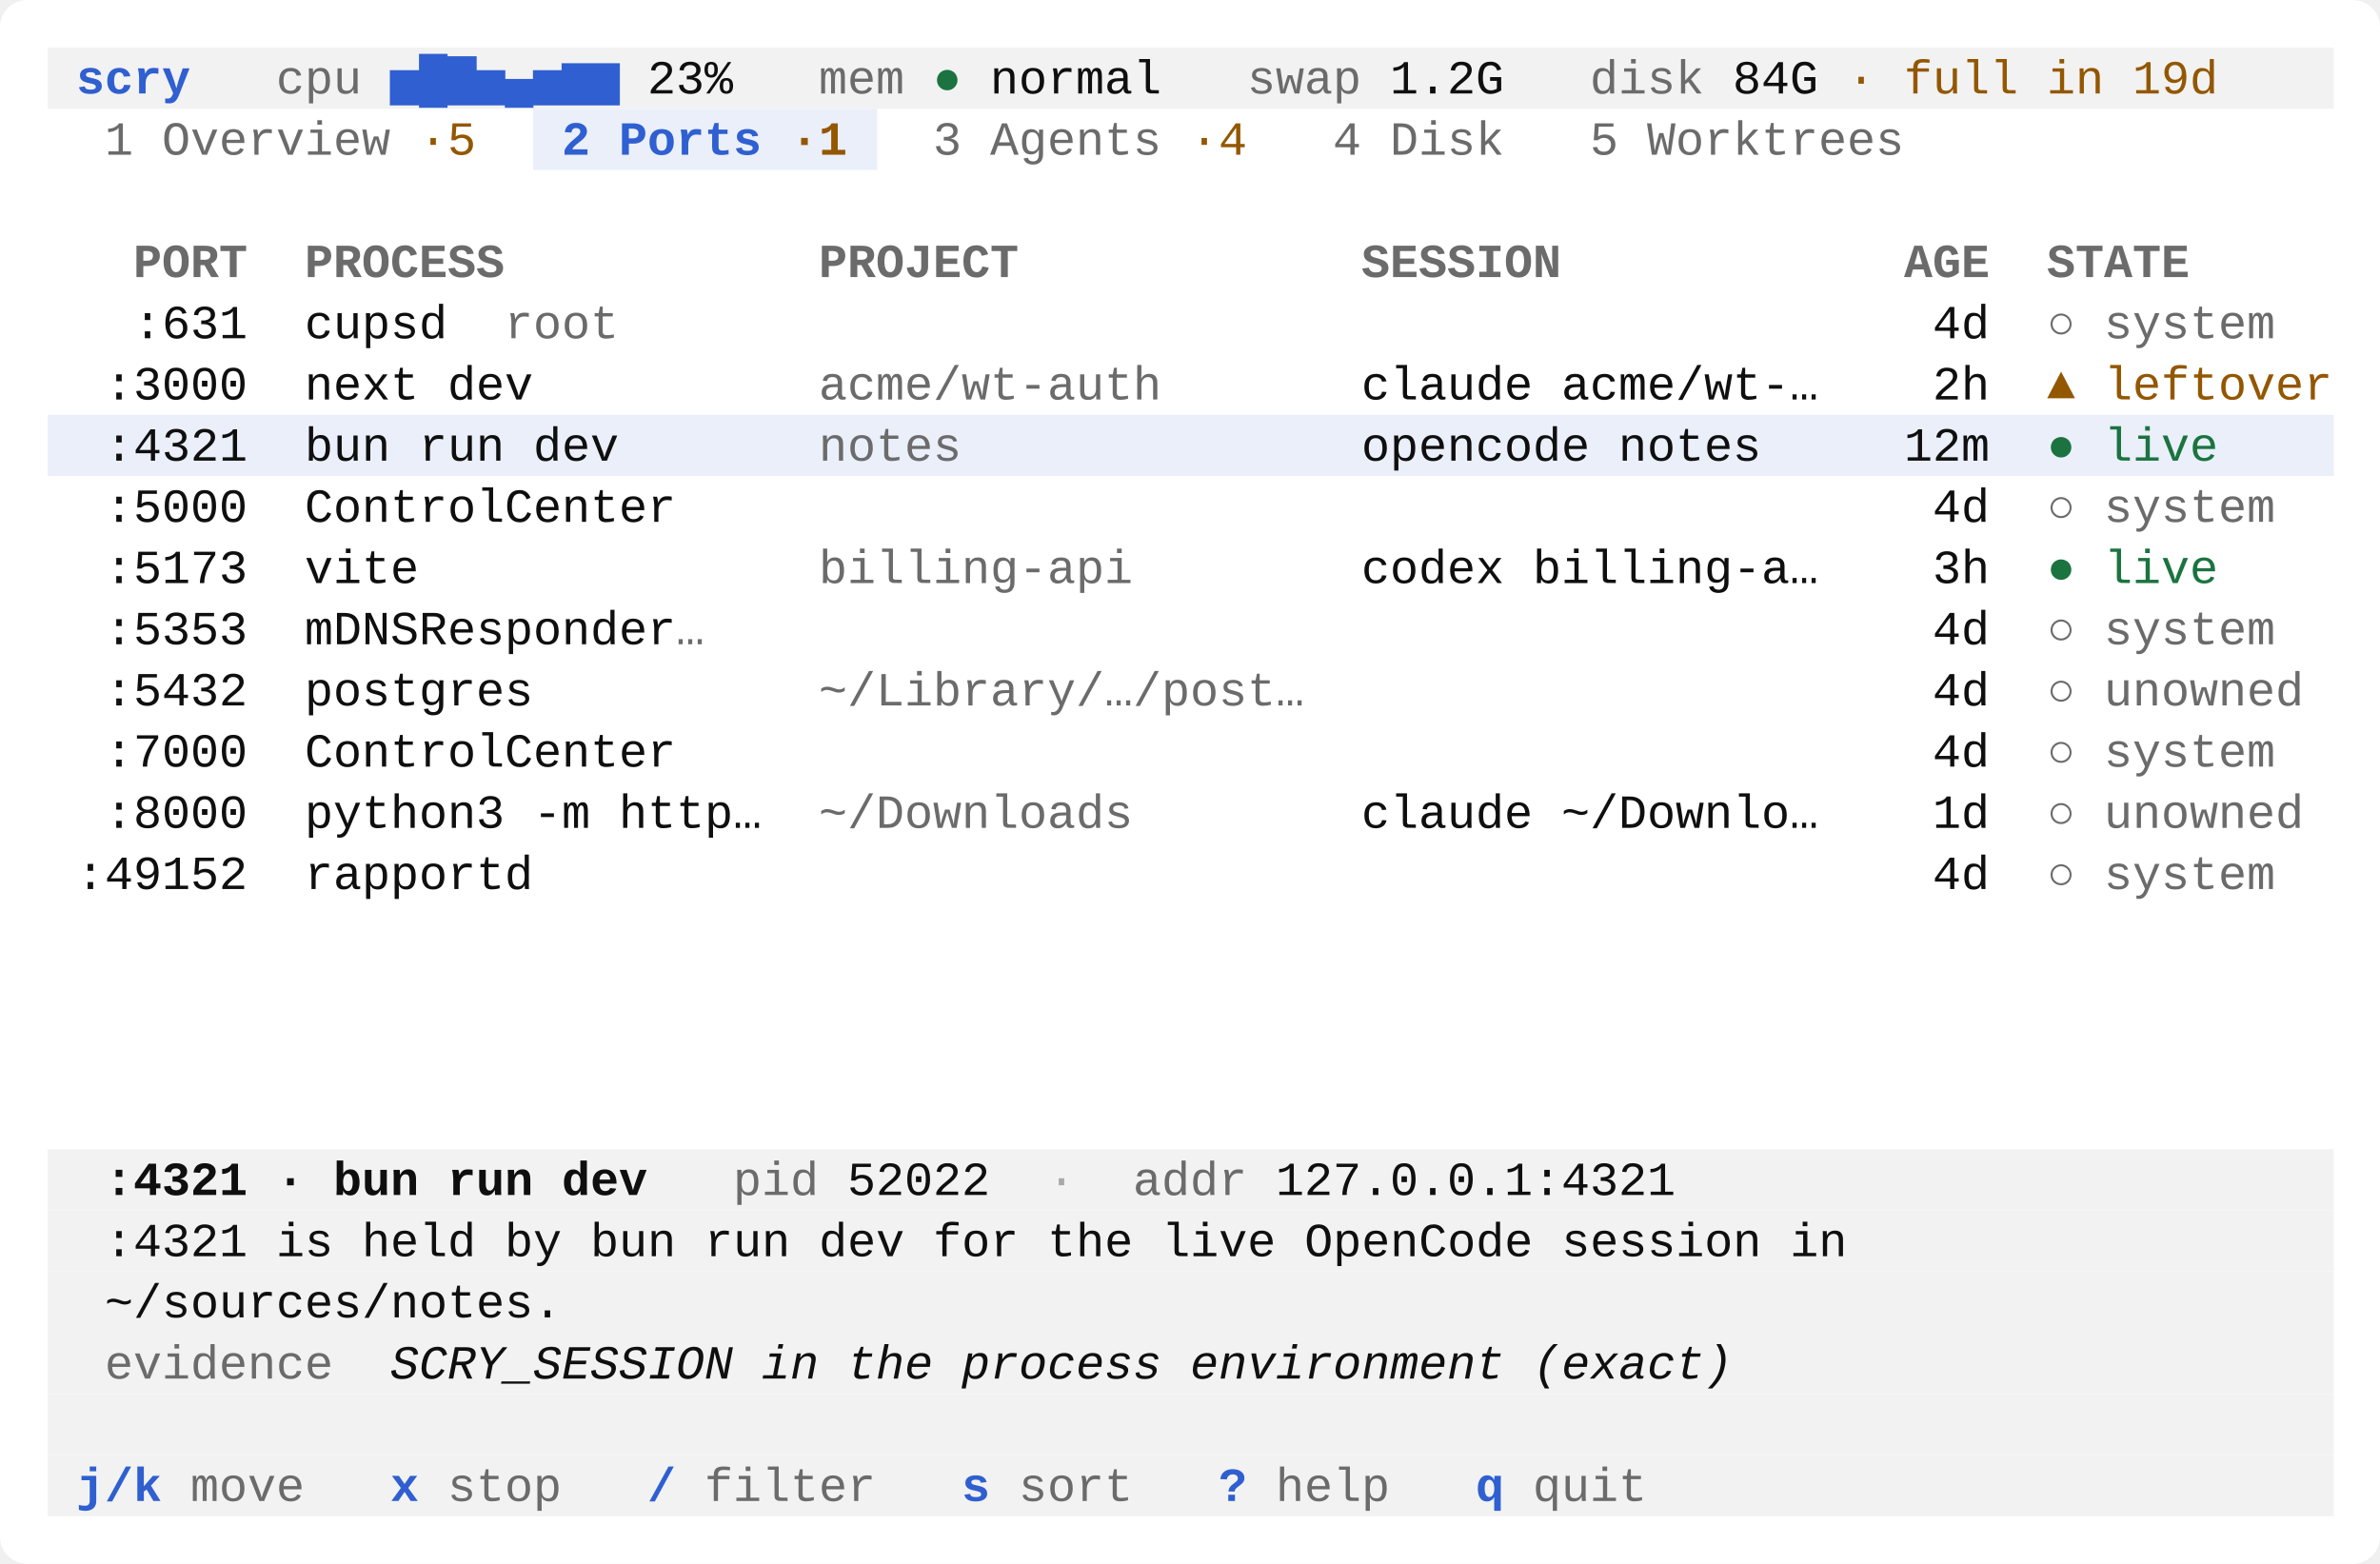
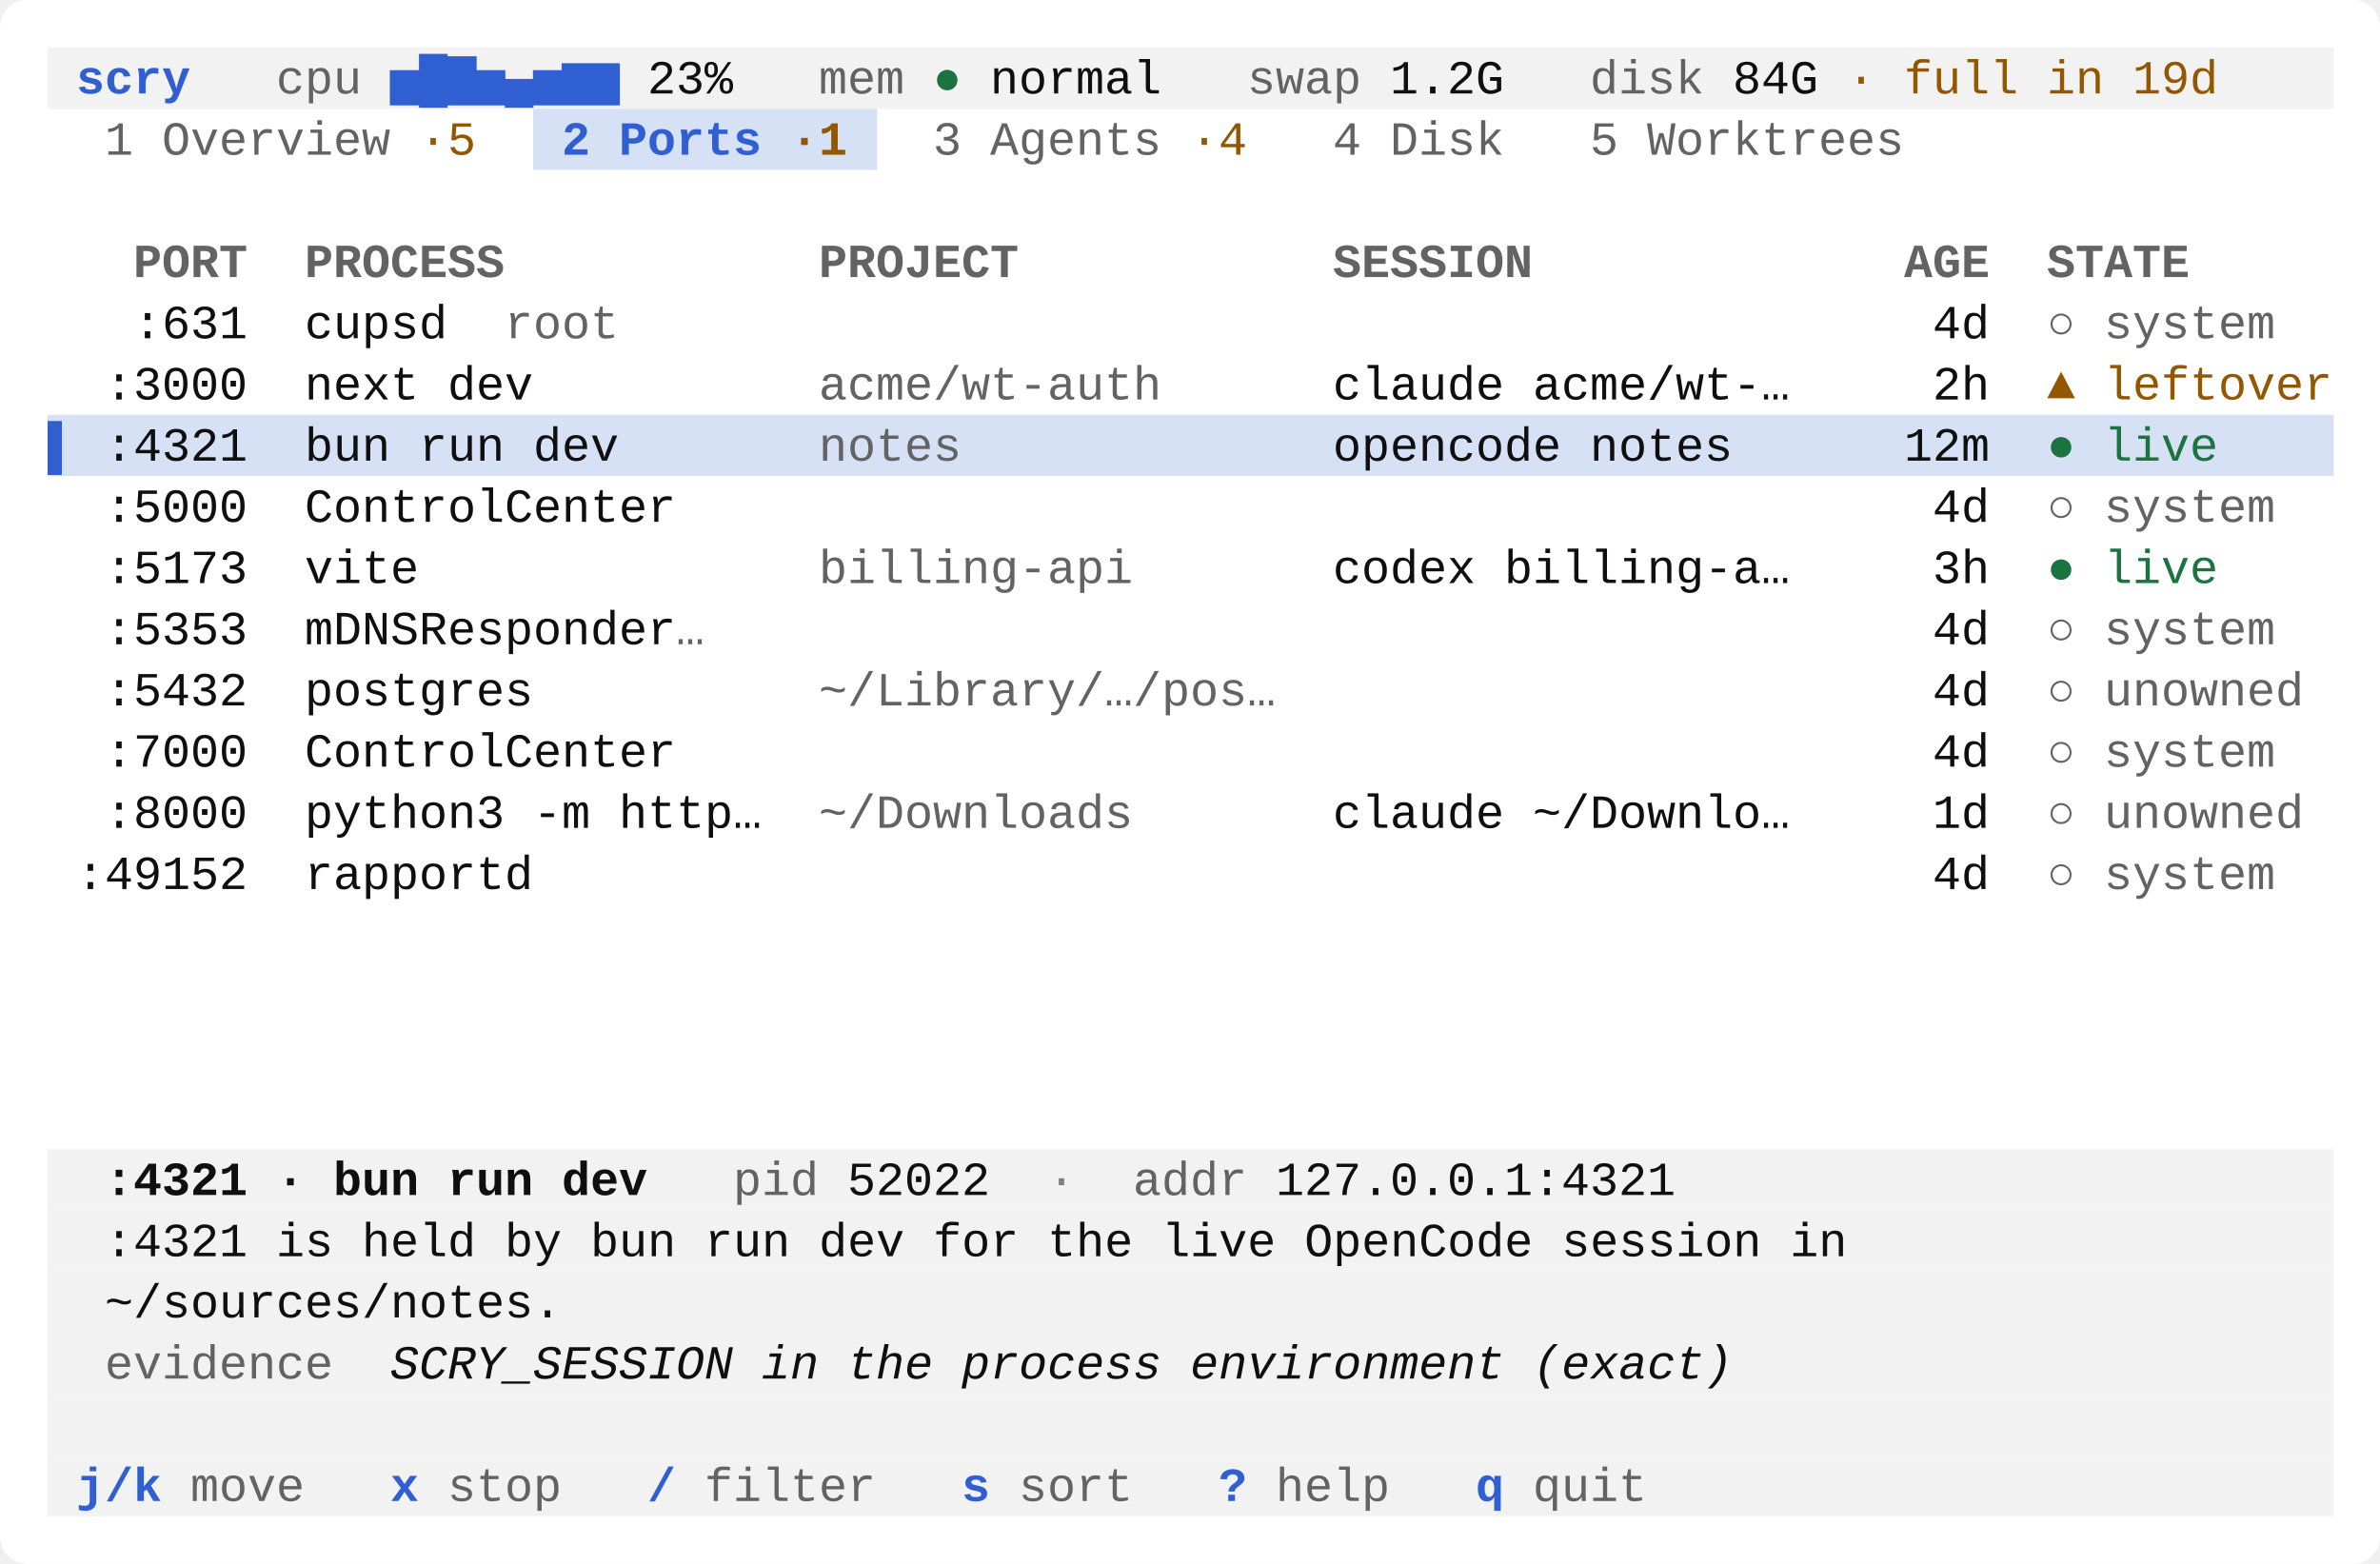
<svg xmlns="http://www.w3.org/2000/svg" width="700" height="460" viewBox="0 0 700 460">
  <style>text{font-family:ui-monospace,SFMono-Regular,"SF Mono",Menlo,Consolas,"Liberation Mono","DejaVu Sans Mono",monospace;font-size:14px;white-space:pre}</style>
  <rect width="700" height="460" rx="8" fill="#ffffff" />
  <g transform="translate(14 14)">
    <rect x="0.0" y="0" width="672.4" height="18" fill="#f2f2f2" />
    <text x="8.4" y="13.5" fill="#2f5fd0" textLength="33.6" lengthAdjust="spacingAndGlyphs" xml:space="preserve" font-weight="700">scry</text>
-     <text x="67.2" y="13.5" fill="#6b6b6b" textLength="25.2" lengthAdjust="spacingAndGlyphs" xml:space="preserve">cpu</text>
+     <text x="67.2" y="13.5" fill="#636363" textLength="25.2" lengthAdjust="spacingAndGlyphs" xml:space="preserve">cpu</text>
    <text x="100.8" y="13.5" fill="#2f5fd0" textLength="67.2" lengthAdjust="spacingAndGlyphs" xml:space="preserve">▅█▇▅▄▅▆▆</text>
    <text x="176.4" y="13.5" fill="#0f0f0f" textLength="25.2" lengthAdjust="spacingAndGlyphs" xml:space="preserve">23%</text>
-     <text x="226.8" y="13.5" fill="#6b6b6b" textLength="25.2" lengthAdjust="spacingAndGlyphs" xml:space="preserve">mem</text>
+     <text x="226.8" y="13.5" fill="#636363" textLength="25.2" lengthAdjust="spacingAndGlyphs" xml:space="preserve">mem</text>
    <text x="260.4" y="13.5" fill="#1b7340" textLength="8.4" lengthAdjust="spacingAndGlyphs" xml:space="preserve">●</text>
    <text x="277.2" y="13.5" fill="#0f0f0f" textLength="50.4" lengthAdjust="spacingAndGlyphs" xml:space="preserve">normal</text>
-     <text x="352.8" y="13.5" fill="#6b6b6b" textLength="33.6" lengthAdjust="spacingAndGlyphs" xml:space="preserve">swap</text>
+     <text x="352.8" y="13.5" fill="#636363" textLength="33.6" lengthAdjust="spacingAndGlyphs" xml:space="preserve">swap</text>
    <text x="394.8" y="13.5" fill="#0f0f0f" textLength="33.6" lengthAdjust="spacingAndGlyphs" xml:space="preserve">1.2G</text>
-     <text x="453.6" y="13.5" fill="#6b6b6b" textLength="33.6" lengthAdjust="spacingAndGlyphs" xml:space="preserve">disk</text>
+     <text x="453.6" y="13.5" fill="#636363" textLength="33.6" lengthAdjust="spacingAndGlyphs" xml:space="preserve">disk</text>
    <text x="495.6" y="13.5" fill="#0f0f0f" textLength="25.2" lengthAdjust="spacingAndGlyphs" xml:space="preserve">84G</text>
    <text x="529.2" y="13.5" fill="#935700" textLength="109.2" lengthAdjust="spacingAndGlyphs" xml:space="preserve">· full in 19d</text>
-     <rect x="142.8" y="18" width="101.2" height="18" fill="#eaeffa" />
-     <text x="16.8" y="31.5" fill="#6b6b6b" textLength="84.0" lengthAdjust="spacingAndGlyphs" xml:space="preserve">1 Overview</text>
+     <rect x="142.8" y="18" width="101.2" height="18" fill="#d7e1f6" />
+     <text x="16.8" y="31.5" fill="#636363" textLength="84.0" lengthAdjust="spacingAndGlyphs" xml:space="preserve">1 Overview</text>
    <text x="109.2" y="31.5" fill="#935700" textLength="16.8" lengthAdjust="spacingAndGlyphs" xml:space="preserve">·5</text>
    <text x="151.2" y="31.5" fill="#2f5fd0" textLength="58.8" lengthAdjust="spacingAndGlyphs" xml:space="preserve" font-weight="700">2 Ports</text>
    <text x="218.4" y="31.5" fill="#935700" textLength="16.8" lengthAdjust="spacingAndGlyphs" xml:space="preserve" font-weight="700">·1</text>
-     <text x="260.4" y="31.5" fill="#6b6b6b" textLength="67.2" lengthAdjust="spacingAndGlyphs" xml:space="preserve">3 Agents</text>
+     <text x="260.4" y="31.5" fill="#636363" textLength="67.2" lengthAdjust="spacingAndGlyphs" xml:space="preserve">3 Agents</text>
    <text x="336.0" y="31.5" fill="#935700" textLength="16.8" lengthAdjust="spacingAndGlyphs" xml:space="preserve">·4</text>
-     <text x="378.0" y="31.5" fill="#6b6b6b" textLength="50.4" lengthAdjust="spacingAndGlyphs" xml:space="preserve">4 Disk</text>
-     <text x="453.6" y="31.5" fill="#6b6b6b" textLength="92.4" lengthAdjust="spacingAndGlyphs" xml:space="preserve">5 Worktrees</text>
-     <text x="25.2" y="67.5" fill="#6b6b6b" textLength="33.6" lengthAdjust="spacingAndGlyphs" xml:space="preserve" font-weight="700">PORT</text>
-     <text x="75.6" y="67.5" fill="#6b6b6b" textLength="58.8" lengthAdjust="spacingAndGlyphs" xml:space="preserve" font-weight="700">PROCESS</text>
-     <text x="226.8" y="67.5" fill="#6b6b6b" textLength="58.8" lengthAdjust="spacingAndGlyphs" xml:space="preserve" font-weight="700">PROJECT</text>
-     <text x="386.4" y="67.5" fill="#6b6b6b" textLength="58.8" lengthAdjust="spacingAndGlyphs" xml:space="preserve" font-weight="700">SESSION</text>
-     <text x="546.0" y="67.5" fill="#6b6b6b" textLength="25.2" lengthAdjust="spacingAndGlyphs" xml:space="preserve" font-weight="700">AGE</text>
-     <text x="588.0" y="67.5" fill="#6b6b6b" textLength="42.0" lengthAdjust="spacingAndGlyphs" xml:space="preserve" font-weight="700">STATE</text>
+     <text x="378.0" y="31.5" fill="#636363" textLength="50.4" lengthAdjust="spacingAndGlyphs" xml:space="preserve">4 Disk</text>
+     <text x="453.6" y="31.5" fill="#636363" textLength="92.4" lengthAdjust="spacingAndGlyphs" xml:space="preserve">5 Worktrees</text>
+     <text x="25.2" y="67.5" fill="#636363" textLength="33.6" lengthAdjust="spacingAndGlyphs" xml:space="preserve" font-weight="700">PORT</text>
+     <text x="75.6" y="67.5" fill="#636363" textLength="58.8" lengthAdjust="spacingAndGlyphs" xml:space="preserve" font-weight="700">PROCESS</text>
+     <text x="226.8" y="67.5" fill="#636363" textLength="58.8" lengthAdjust="spacingAndGlyphs" xml:space="preserve" font-weight="700">PROJECT</text>
+     <text x="378.0" y="67.5" fill="#636363" textLength="58.8" lengthAdjust="spacingAndGlyphs" xml:space="preserve" font-weight="700">SESSION</text>
+     <text x="546.0" y="67.5" fill="#636363" textLength="25.2" lengthAdjust="spacingAndGlyphs" xml:space="preserve" font-weight="700">AGE</text>
+     <text x="588.0" y="67.5" fill="#636363" textLength="42.0" lengthAdjust="spacingAndGlyphs" xml:space="preserve" font-weight="700">STATE</text>
    <text x="25.2" y="85.5" fill="#0f0f0f" textLength="33.6" lengthAdjust="spacingAndGlyphs" xml:space="preserve">:631</text>
    <text x="75.6" y="85.5" fill="#0f0f0f" textLength="42.0" lengthAdjust="spacingAndGlyphs" xml:space="preserve">cupsd</text>
-     <text x="134.4" y="85.5" fill="#6b6b6b" textLength="33.6" lengthAdjust="spacingAndGlyphs" xml:space="preserve">root</text>
+     <text x="134.4" y="85.5" fill="#636363" textLength="33.6" lengthAdjust="spacingAndGlyphs" xml:space="preserve">root</text>
    <text x="554.4" y="85.5" fill="#0f0f0f" textLength="16.8" lengthAdjust="spacingAndGlyphs" xml:space="preserve">4d</text>
-     <text x="588.0" y="85.5" fill="#6b6b6b" textLength="67.2" lengthAdjust="spacingAndGlyphs" xml:space="preserve">○ system</text>
+     <text x="588.0" y="85.5" fill="#636363" textLength="67.2" lengthAdjust="spacingAndGlyphs" xml:space="preserve">○ system</text>
    <text x="16.8" y="103.5" fill="#0f0f0f" textLength="42.0" lengthAdjust="spacingAndGlyphs" xml:space="preserve">:3000</text>
    <text x="75.6" y="103.5" fill="#0f0f0f" textLength="67.2" lengthAdjust="spacingAndGlyphs" xml:space="preserve">next dev</text>
-     <text x="226.8" y="103.5" fill="#6b6b6b" textLength="100.8" lengthAdjust="spacingAndGlyphs" xml:space="preserve">acme/wt-auth</text>
-     <text x="386.4" y="103.5" fill="#0f0f0f" textLength="134.4" lengthAdjust="spacingAndGlyphs" xml:space="preserve">claude acme/wt-…</text>
+     <text x="226.8" y="103.5" fill="#636363" textLength="100.8" lengthAdjust="spacingAndGlyphs" xml:space="preserve">acme/wt-auth</text>
+     <text x="378.0" y="103.5" fill="#0f0f0f" textLength="134.4" lengthAdjust="spacingAndGlyphs" xml:space="preserve">claude acme/wt-…</text>
    <text x="554.4" y="103.5" fill="#0f0f0f" textLength="16.8" lengthAdjust="spacingAndGlyphs" xml:space="preserve">2h</text>
    <text x="588.0" y="103.5" fill="#935700" textLength="84.0" lengthAdjust="spacingAndGlyphs" xml:space="preserve">▲ leftover</text>
-     <rect x="0.0" y="108" width="672.4" height="18" fill="#eaeffa" />
+     <rect x="0.0" y="108" width="672.4" height="18" fill="#d7e1f6" />
+     <text x="0.0" y="121.5" fill="#2f5fd0" textLength="8.4" lengthAdjust="spacingAndGlyphs" xml:space="preserve">▌</text>
    <text x="16.8" y="121.5" fill="#0f0f0f" textLength="42.0" lengthAdjust="spacingAndGlyphs" xml:space="preserve">:4321</text>
    <text x="75.6" y="121.5" fill="#0f0f0f" textLength="92.4" lengthAdjust="spacingAndGlyphs" xml:space="preserve">bun run dev</text>
-     <text x="226.8" y="121.5" fill="#6b6b6b" textLength="42.0" lengthAdjust="spacingAndGlyphs" xml:space="preserve">notes</text>
-     <text x="386.4" y="121.5" fill="#0f0f0f" textLength="117.6" lengthAdjust="spacingAndGlyphs" xml:space="preserve">opencode notes</text>
+     <text x="226.8" y="121.5" fill="#636363" textLength="42.0" lengthAdjust="spacingAndGlyphs" xml:space="preserve">notes</text>
+     <text x="378.0" y="121.5" fill="#0f0f0f" textLength="117.6" lengthAdjust="spacingAndGlyphs" xml:space="preserve">opencode notes</text>
    <text x="546.0" y="121.5" fill="#0f0f0f" textLength="25.2" lengthAdjust="spacingAndGlyphs" xml:space="preserve">12m</text>
    <text x="588.0" y="121.5" fill="#1b7340" textLength="50.4" lengthAdjust="spacingAndGlyphs" xml:space="preserve">● live</text>
    <text x="16.8" y="139.5" fill="#0f0f0f" textLength="42.0" lengthAdjust="spacingAndGlyphs" xml:space="preserve">:5000</text>
    <text x="75.6" y="139.5" fill="#0f0f0f" textLength="109.2" lengthAdjust="spacingAndGlyphs" xml:space="preserve">ControlCenter</text>
    <text x="554.4" y="139.5" fill="#0f0f0f" textLength="16.8" lengthAdjust="spacingAndGlyphs" xml:space="preserve">4d</text>
-     <text x="588.0" y="139.5" fill="#6b6b6b" textLength="67.2" lengthAdjust="spacingAndGlyphs" xml:space="preserve">○ system</text>
+     <text x="588.0" y="139.5" fill="#636363" textLength="67.2" lengthAdjust="spacingAndGlyphs" xml:space="preserve">○ system</text>
    <text x="16.8" y="157.5" fill="#0f0f0f" textLength="42.0" lengthAdjust="spacingAndGlyphs" xml:space="preserve">:5173</text>
    <text x="75.6" y="157.5" fill="#0f0f0f" textLength="33.6" lengthAdjust="spacingAndGlyphs" xml:space="preserve">vite</text>
-     <text x="226.8" y="157.5" fill="#6b6b6b" textLength="92.4" lengthAdjust="spacingAndGlyphs" xml:space="preserve">billing-api</text>
-     <text x="386.4" y="157.5" fill="#0f0f0f" textLength="134.4" lengthAdjust="spacingAndGlyphs" xml:space="preserve">codex billing-a…</text>
+     <text x="226.8" y="157.5" fill="#636363" textLength="92.4" lengthAdjust="spacingAndGlyphs" xml:space="preserve">billing-api</text>
+     <text x="378.0" y="157.5" fill="#0f0f0f" textLength="134.4" lengthAdjust="spacingAndGlyphs" xml:space="preserve">codex billing-a…</text>
    <text x="554.4" y="157.5" fill="#0f0f0f" textLength="16.8" lengthAdjust="spacingAndGlyphs" xml:space="preserve">3h</text>
    <text x="588.0" y="157.5" fill="#1b7340" textLength="50.4" lengthAdjust="spacingAndGlyphs" xml:space="preserve">● live</text>
    <text x="16.8" y="175.5" fill="#0f0f0f" textLength="42.0" lengthAdjust="spacingAndGlyphs" xml:space="preserve">:5353</text>
    <text x="75.6" y="175.5" fill="#0f0f0f" textLength="109.2" lengthAdjust="spacingAndGlyphs" xml:space="preserve">mDNSResponder</text>
-     <text x="184.8" y="175.5" fill="#6b6b6b" textLength="8.4" lengthAdjust="spacingAndGlyphs" xml:space="preserve">…</text>
+     <text x="184.8" y="175.5" fill="#636363" textLength="8.4" lengthAdjust="spacingAndGlyphs" xml:space="preserve">…</text>
    <text x="554.4" y="175.5" fill="#0f0f0f" textLength="16.8" lengthAdjust="spacingAndGlyphs" xml:space="preserve">4d</text>
-     <text x="588.0" y="175.5" fill="#6b6b6b" textLength="67.2" lengthAdjust="spacingAndGlyphs" xml:space="preserve">○ system</text>
+     <text x="588.0" y="175.5" fill="#636363" textLength="67.2" lengthAdjust="spacingAndGlyphs" xml:space="preserve">○ system</text>
    <text x="16.8" y="193.5" fill="#0f0f0f" textLength="42.0" lengthAdjust="spacingAndGlyphs" xml:space="preserve">:5432</text>
    <text x="75.6" y="193.5" fill="#0f0f0f" textLength="67.2" lengthAdjust="spacingAndGlyphs" xml:space="preserve">postgres</text>
-     <text x="226.8" y="193.5" fill="#6b6b6b" textLength="142.8" lengthAdjust="spacingAndGlyphs" xml:space="preserve">~/Library/…/post…</text>
+     <text x="226.8" y="193.5" fill="#636363" textLength="134.4" lengthAdjust="spacingAndGlyphs" xml:space="preserve">~/Library/…/pos…</text>
    <text x="554.4" y="193.5" fill="#0f0f0f" textLength="16.8" lengthAdjust="spacingAndGlyphs" xml:space="preserve">4d</text>
-     <text x="588.0" y="193.5" fill="#6b6b6b" textLength="75.6" lengthAdjust="spacingAndGlyphs" xml:space="preserve">○ unowned</text>
+     <text x="588.0" y="193.5" fill="#636363" textLength="75.6" lengthAdjust="spacingAndGlyphs" xml:space="preserve">○ unowned</text>
    <text x="16.8" y="211.5" fill="#0f0f0f" textLength="42.0" lengthAdjust="spacingAndGlyphs" xml:space="preserve">:7000</text>
    <text x="75.6" y="211.5" fill="#0f0f0f" textLength="109.2" lengthAdjust="spacingAndGlyphs" xml:space="preserve">ControlCenter</text>
    <text x="554.4" y="211.5" fill="#0f0f0f" textLength="16.8" lengthAdjust="spacingAndGlyphs" xml:space="preserve">4d</text>
-     <text x="588.0" y="211.5" fill="#6b6b6b" textLength="67.2" lengthAdjust="spacingAndGlyphs" xml:space="preserve">○ system</text>
+     <text x="588.0" y="211.5" fill="#636363" textLength="67.2" lengthAdjust="spacingAndGlyphs" xml:space="preserve">○ system</text>
    <text x="16.8" y="229.5" fill="#0f0f0f" textLength="42.0" lengthAdjust="spacingAndGlyphs" xml:space="preserve">:8000</text>
    <text x="75.6" y="229.5" fill="#0f0f0f" textLength="134.4" lengthAdjust="spacingAndGlyphs" xml:space="preserve">python3 -m http…</text>
-     <text x="226.8" y="229.5" fill="#6b6b6b" textLength="92.4" lengthAdjust="spacingAndGlyphs" xml:space="preserve">~/Downloads</text>
-     <text x="386.4" y="229.5" fill="#0f0f0f" textLength="134.4" lengthAdjust="spacingAndGlyphs" xml:space="preserve">claude ~/Downlo…</text>
+     <text x="226.8" y="229.5" fill="#636363" textLength="92.4" lengthAdjust="spacingAndGlyphs" xml:space="preserve">~/Downloads</text>
+     <text x="378.0" y="229.5" fill="#0f0f0f" textLength="134.4" lengthAdjust="spacingAndGlyphs" xml:space="preserve">claude ~/Downlo…</text>
    <text x="554.4" y="229.5" fill="#0f0f0f" textLength="16.8" lengthAdjust="spacingAndGlyphs" xml:space="preserve">1d</text>
-     <text x="588.0" y="229.5" fill="#6b6b6b" textLength="75.6" lengthAdjust="spacingAndGlyphs" xml:space="preserve">○ unowned</text>
+     <text x="588.0" y="229.5" fill="#636363" textLength="75.6" lengthAdjust="spacingAndGlyphs" xml:space="preserve">○ unowned</text>
    <text x="8.4" y="247.5" fill="#0f0f0f" textLength="50.4" lengthAdjust="spacingAndGlyphs" xml:space="preserve">:49152</text>
    <text x="75.6" y="247.5" fill="#0f0f0f" textLength="67.2" lengthAdjust="spacingAndGlyphs" xml:space="preserve">rapportd</text>
    <text x="554.4" y="247.5" fill="#0f0f0f" textLength="16.8" lengthAdjust="spacingAndGlyphs" xml:space="preserve">4d</text>
-     <text x="588.0" y="247.5" fill="#6b6b6b" textLength="67.2" lengthAdjust="spacingAndGlyphs" xml:space="preserve">○ system</text>
+     <text x="588.0" y="247.5" fill="#636363" textLength="67.2" lengthAdjust="spacingAndGlyphs" xml:space="preserve">○ system</text>
    <rect x="0.0" y="324" width="672.4" height="18" fill="#f2f2f2" />
    <text x="16.8" y="337.5" fill="#0f0f0f" textLength="159.6" lengthAdjust="spacingAndGlyphs" xml:space="preserve" font-weight="700">:4321 · bun run dev</text>
-     <text x="201.6" y="337.5" fill="#6b6b6b" textLength="25.2" lengthAdjust="spacingAndGlyphs" xml:space="preserve">pid</text>
+     <text x="201.6" y="337.5" fill="#636363" textLength="25.2" lengthAdjust="spacingAndGlyphs" xml:space="preserve">pid</text>
    <text x="235.2" y="337.5" fill="#0f0f0f" textLength="42.0" lengthAdjust="spacingAndGlyphs" xml:space="preserve">52022</text>
-     <text x="294.0" y="337.5" fill="#a8a8a8" textLength="8.4" lengthAdjust="spacingAndGlyphs" xml:space="preserve">·</text>
-     <text x="319.2" y="337.5" fill="#6b6b6b" textLength="33.6" lengthAdjust="spacingAndGlyphs" xml:space="preserve">addr</text>
+     <text x="294.0" y="337.5" fill="#808080" textLength="8.4" lengthAdjust="spacingAndGlyphs" xml:space="preserve">·</text>
+     <text x="319.2" y="337.5" fill="#636363" textLength="33.6" lengthAdjust="spacingAndGlyphs" xml:space="preserve">addr</text>
    <text x="361.2" y="337.5" fill="#0f0f0f" textLength="117.6" lengthAdjust="spacingAndGlyphs" xml:space="preserve">127.0.0.1:4321</text>
    <rect x="0.0" y="342" width="672.4" height="18" fill="#f2f2f2" />
    <text x="16.8" y="355.5" fill="#0f0f0f" textLength="512.4" lengthAdjust="spacingAndGlyphs" xml:space="preserve">:4321 is held by bun run dev for the live OpenCode session in</text>
    <rect x="0.0" y="360" width="672.4" height="18" fill="#f2f2f2" />
    <text x="16.8" y="373.5" fill="#0f0f0f" textLength="134.4" lengthAdjust="spacingAndGlyphs" xml:space="preserve">~/sources/notes.</text>
    <rect x="0.0" y="378" width="672.4" height="18" fill="#f2f2f2" />
-     <text x="16.8" y="391.5" fill="#6b6b6b" textLength="67.2" lengthAdjust="spacingAndGlyphs" xml:space="preserve">evidence</text>
+     <text x="16.8" y="391.5" fill="#636363" textLength="67.2" lengthAdjust="spacingAndGlyphs" xml:space="preserve">evidence</text>
    <text x="100.8" y="391.5" fill="#0f0f0f" textLength="394.8" lengthAdjust="spacingAndGlyphs" xml:space="preserve" font-style="italic">SCRY_SESSION in the process environment (exact)</text>
    <rect x="0.0" y="396" width="672.4" height="18" fill="#f2f2f2" />
    <rect x="0.0" y="414" width="672.4" height="18" fill="#f2f2f2" />
    <text x="8.4" y="427.5" fill="#2f5fd0" textLength="25.2" lengthAdjust="spacingAndGlyphs" xml:space="preserve" font-weight="700">j/k</text>
-     <text x="42.0" y="427.5" fill="#6b6b6b" textLength="33.6" lengthAdjust="spacingAndGlyphs" xml:space="preserve">move</text>
+     <text x="42.0" y="427.5" fill="#636363" textLength="33.6" lengthAdjust="spacingAndGlyphs" xml:space="preserve">move</text>
    <text x="100.8" y="427.5" fill="#2f5fd0" textLength="8.4" lengthAdjust="spacingAndGlyphs" xml:space="preserve" font-weight="700">x</text>
-     <text x="117.6" y="427.5" fill="#6b6b6b" textLength="33.6" lengthAdjust="spacingAndGlyphs" xml:space="preserve">stop</text>
+     <text x="117.6" y="427.5" fill="#636363" textLength="33.6" lengthAdjust="spacingAndGlyphs" xml:space="preserve">stop</text>
    <text x="176.4" y="427.5" fill="#2f5fd0" textLength="8.4" lengthAdjust="spacingAndGlyphs" xml:space="preserve" font-weight="700">/</text>
-     <text x="193.2" y="427.5" fill="#6b6b6b" textLength="50.4" lengthAdjust="spacingAndGlyphs" xml:space="preserve">filter</text>
+     <text x="193.2" y="427.5" fill="#636363" textLength="50.4" lengthAdjust="spacingAndGlyphs" xml:space="preserve">filter</text>
    <text x="268.8" y="427.5" fill="#2f5fd0" textLength="8.4" lengthAdjust="spacingAndGlyphs" xml:space="preserve" font-weight="700">s</text>
-     <text x="285.6" y="427.5" fill="#6b6b6b" textLength="33.6" lengthAdjust="spacingAndGlyphs" xml:space="preserve">sort</text>
+     <text x="285.6" y="427.5" fill="#636363" textLength="33.6" lengthAdjust="spacingAndGlyphs" xml:space="preserve">sort</text>
    <text x="344.4" y="427.5" fill="#2f5fd0" textLength="8.4" lengthAdjust="spacingAndGlyphs" xml:space="preserve" font-weight="700">?</text>
-     <text x="361.2" y="427.5" fill="#6b6b6b" textLength="33.6" lengthAdjust="spacingAndGlyphs" xml:space="preserve">help</text>
+     <text x="361.2" y="427.5" fill="#636363" textLength="33.6" lengthAdjust="spacingAndGlyphs" xml:space="preserve">help</text>
    <text x="420.0" y="427.5" fill="#2f5fd0" textLength="8.4" lengthAdjust="spacingAndGlyphs" xml:space="preserve" font-weight="700">q</text>
-     <text x="436.8" y="427.5" fill="#6b6b6b" textLength="33.6" lengthAdjust="spacingAndGlyphs" xml:space="preserve">quit</text>
+     <text x="436.8" y="427.5" fill="#636363" textLength="33.6" lengthAdjust="spacingAndGlyphs" xml:space="preserve">quit</text>
  </g>
</svg>
